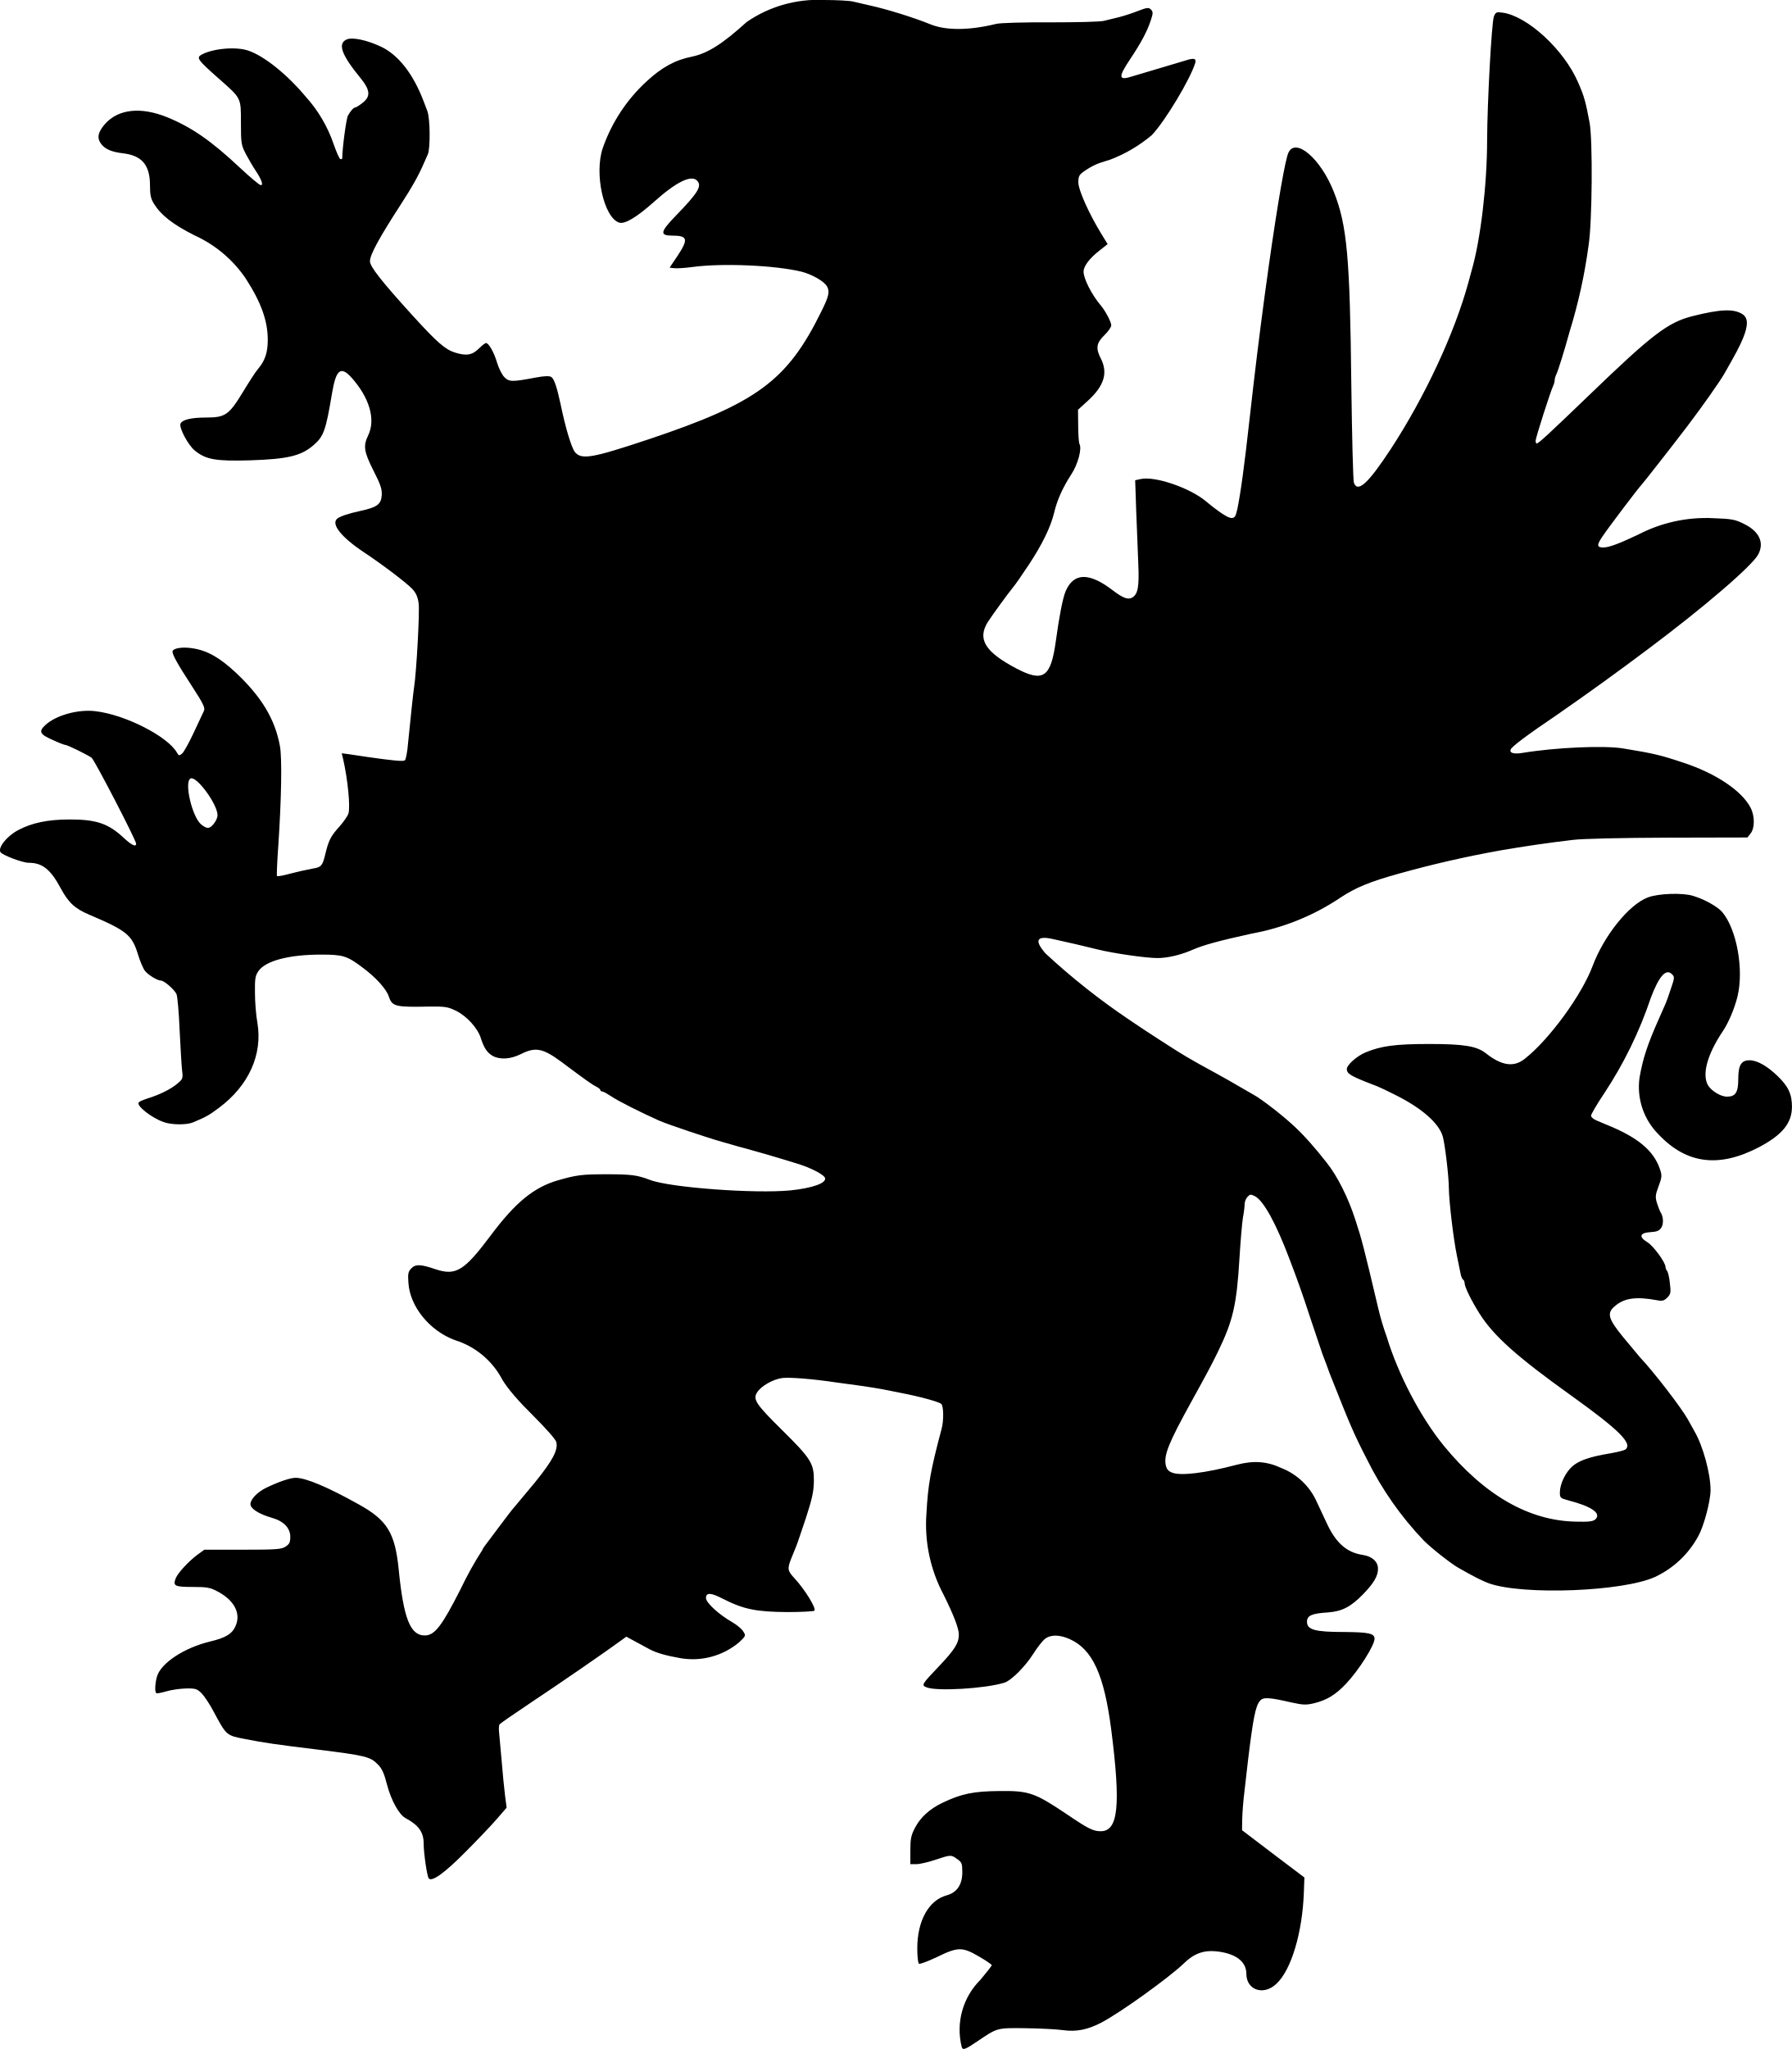
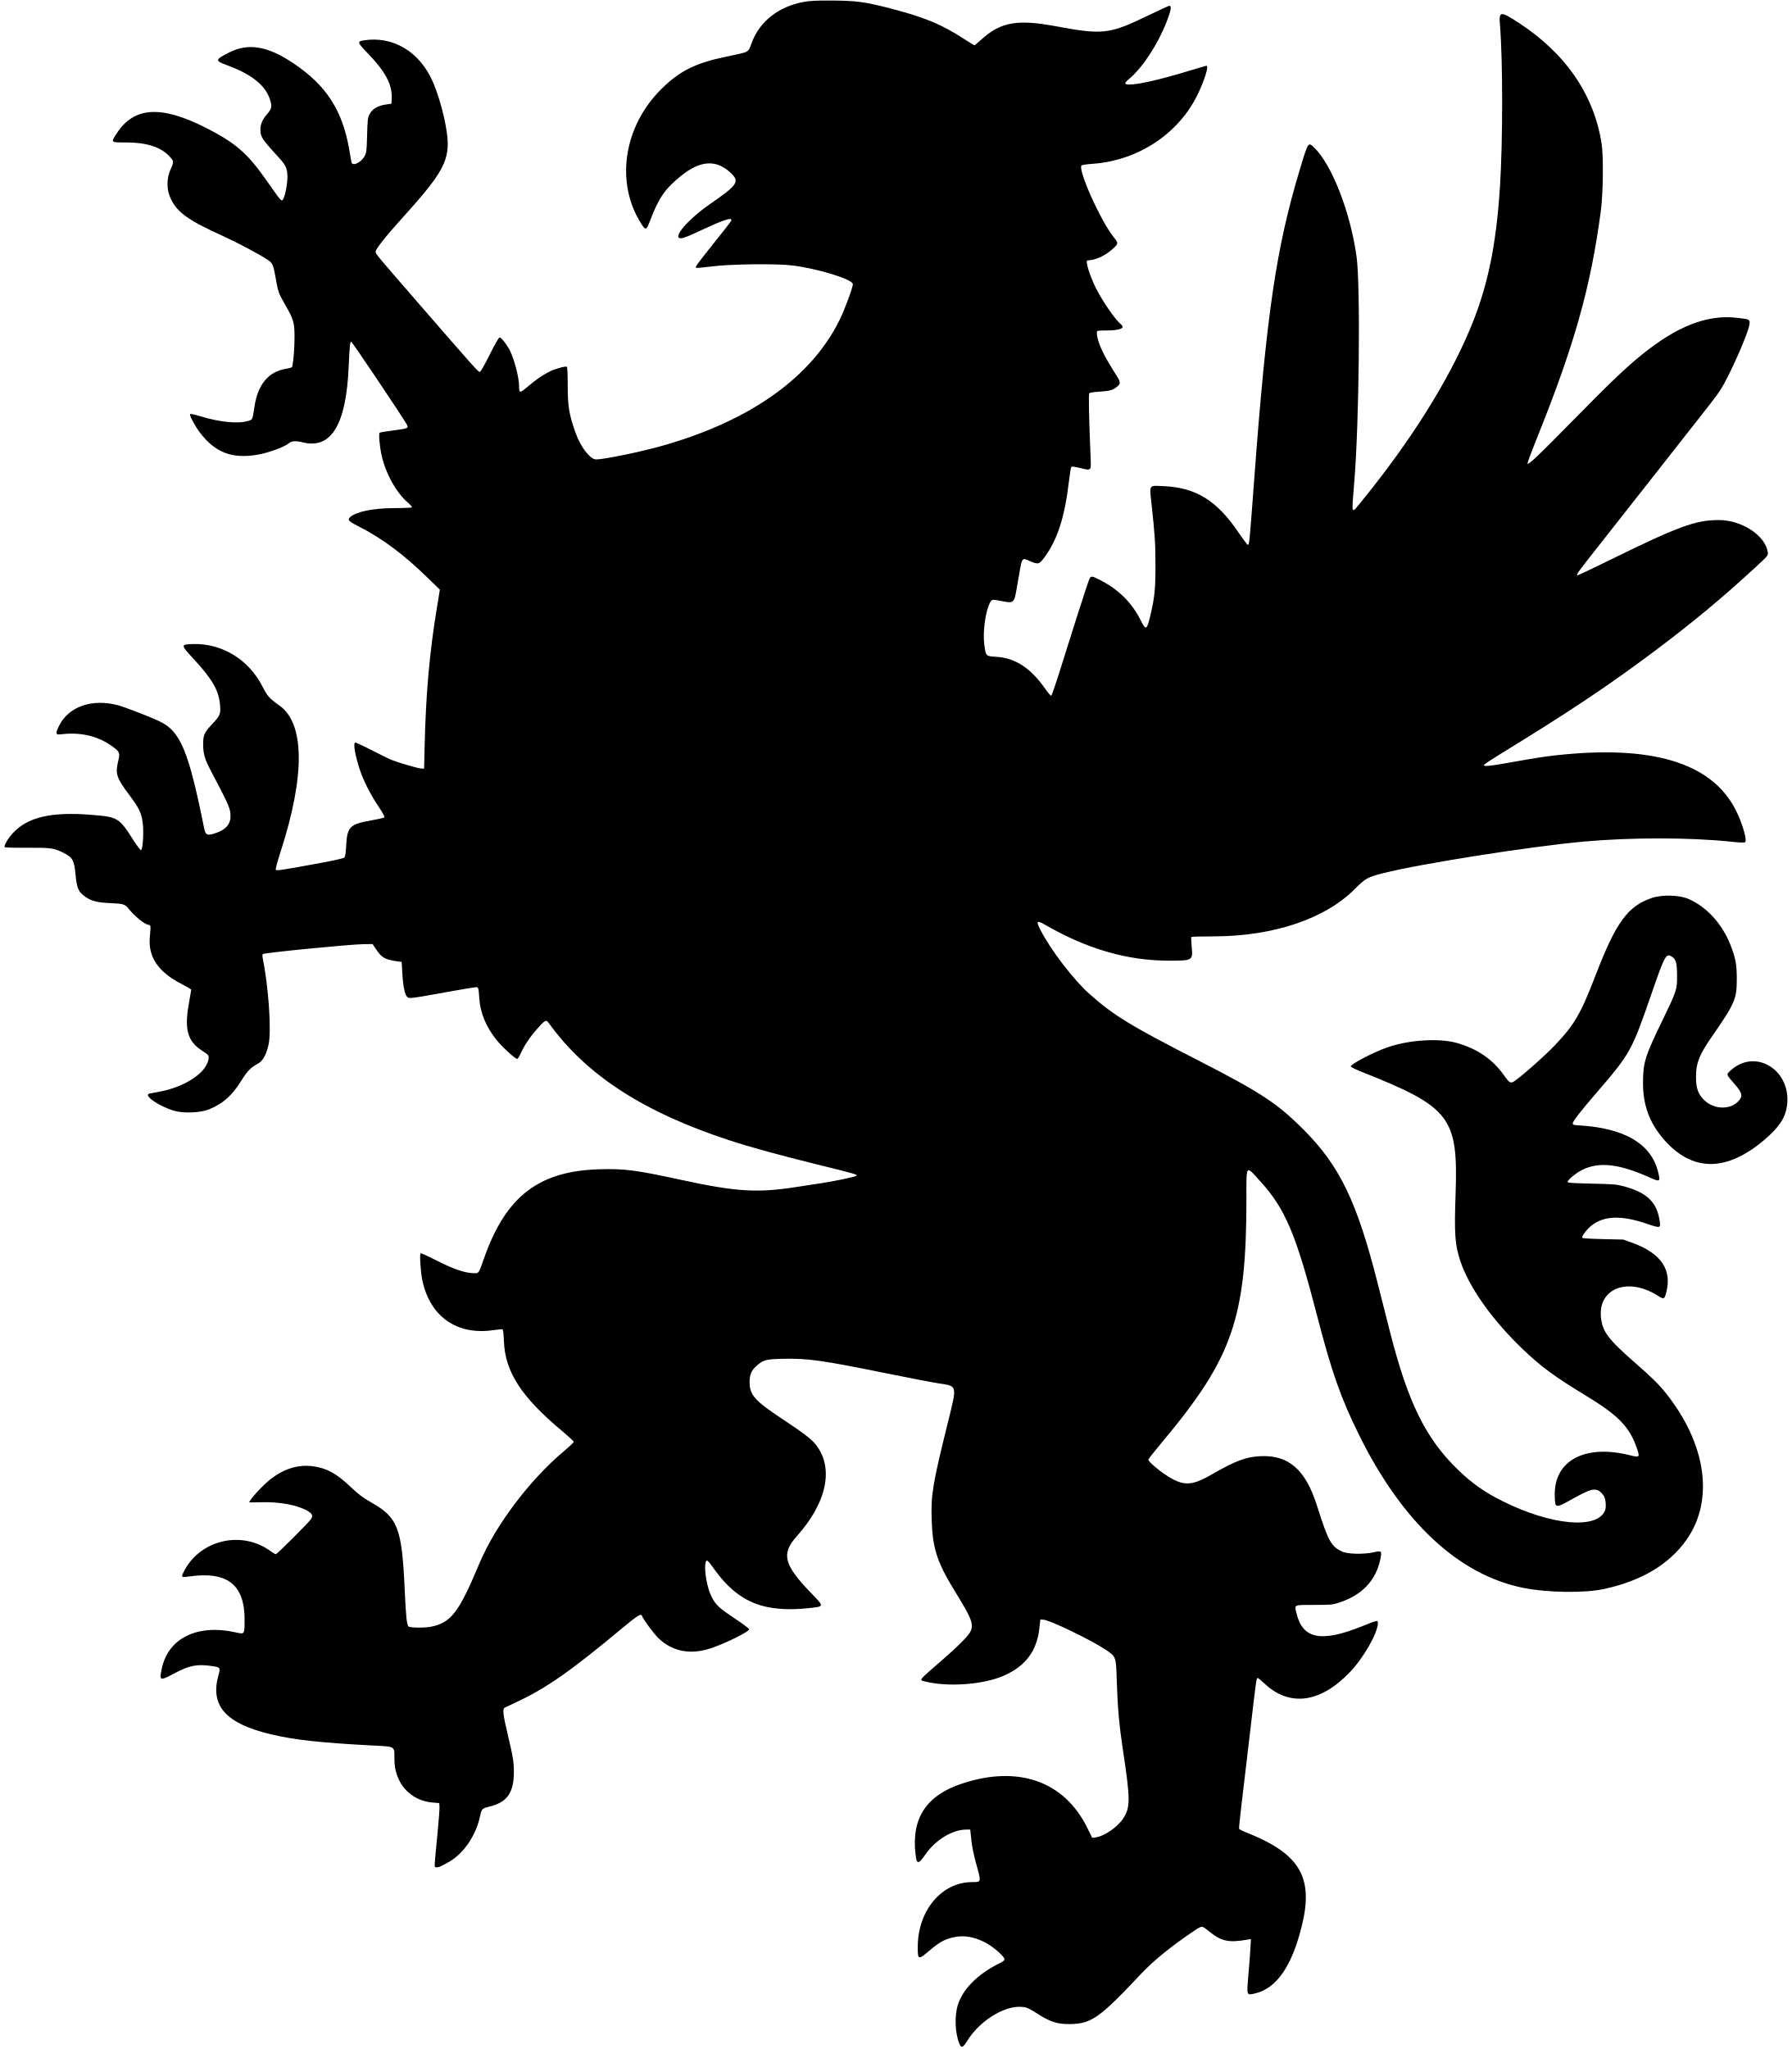
- <svg xmlns="http://www.w3.org/2000/svg" data-authored="svg-authoring legacy" id="root" viewBox="854 100 10346 11827">
-   <path d="M6407 11917a407 407 0 0 1 109-391c35-42 64-79 64-83-1-4-34-27-74-50-96-56-121-56-242 3-52 25-99 42-104 39-6-3-10-44-10-89 0-159 66-278 170-306 59-16 90-62 90-133 0-50-3-58-29-76-36-26-37-26-127 4-41 14-90 25-109 25h-35v-79c0-66 4-88 27-131 31-60 84-108 156-143 110-53 181-68 332-69 169-2 202 9 387 133 125 85 154 99 197 99 101 0 117-145 61-585-41-318-108-465-240-524-58-26-110-27-143-1-14 11-44 49-66 84-47 75-129 157-169 169-112 34-386 50-447 27-33-13-31-16 72-124 89-94 113-132 113-181 0-36-30-113-88-230a862 862 0 0 1-99-471c9-163 23-245 87-485 14-51 12-135-2-146-18-13-124-42-228-62l-105-21c-27-5-86-15-130-21l-140-19c-138-21-273-31-314-26-54 7-122 46-145 82-27 40-9 68 141 216 170 168 187 195 186 297-1 62-10 102-47 216-26 77-50 149-55 160l-30 74c-22 57-20 68 21 112 59 64 127 174 114 186-4 4-74 8-154 8-181-1-255-16-373-76-71-37-99-38-99-5 0 27 73 94 151 139 25 14 54 38 63 52 17 26 17 27-22 64a417 417 0 0 1-340 92c-86-15-139-31-177-51l-83-45-52-28-33 24c-80 59-357 250-517 356-96 64-178 121-182 126-3 6-5 24-3 41l15 166c6 74 15 166 20 205l9 69-57 66c-31 36-113 122-182 191-118 119-191 172-210 152-10-9-30-147-30-202 0-66-29-106-105-147-37-20-82-101-106-191-17-67-30-96-54-119-43-44-71-51-345-85-246-30-308-39-420-61-110-21-108-19-185-163-20-38-50-83-66-100-27-27-35-30-92-29-34 1-85 8-114 17-28 8-54 13-57 10-9-9-7-54 4-95 22-78 157-167 307-203 92-22 129-45 148-92 31-72-10-148-107-198-41-22-61-25-143-25-103 0-114-6-96-51 13-31 75-98 125-135l40-29h221c195 0 224-2 248-18 22-14 27-25 27-56 0-51-38-91-106-110-76-22-124-53-124-79 0-28 40-70 92-95 71-34 137-57 169-57 58 0 185 53 367 155 162 90 207 164 228 375 28 282 67 380 150 380 58 0 99-54 208-269a2011 2011 0 0 1 126-226c0-3 5-11 10-18l84-112c41-55 82-109 93-120l116-139c102-126 134-187 123-232-4-16-59-78-134-153-85-84-144-152-177-206a466 466 0 0 0-275-230c-145-53-260-194-268-331-4-53-1-65 18-84 24-24 53-23 138 6 118 39 165 11 320-196 142-190 249-277 387-317 108-31 139-35 280-35s177 4 250 32c115 45 609 81 813 61 125-13 205-41 200-70-4-20-83-61-163-85l-85-26c-28-9-152-45-215-62-22-5-51-14-65-18l-70-20c-79-22-311-100-359-121-105-47-239-114-278-141-23-15-46-28-52-28s-11-4-11-8c0-5-10-13-22-19-21-10-52-31-203-144-107-79-150-87-233-45-58 29-118 34-161 12-33-18-52-45-71-104-18-58-82-128-144-158-45-22-62-25-151-24-199 4-217 0-236-58-15-44-76-112-154-169-88-66-112-73-238-73-182 0-318 35-360 94-19 27-22 43-21 126 0 52 6 130 14 173 31 183-49 362-220 490-58 44-78 55-153 86-37 15-123 14-167-2-73-25-164-98-144-115 5-5 29-15 54-23 65-20 132-53 169-85 31-26 32-30 26-78-3-28-9-132-14-231-4-99-12-192-18-207-12-26-71-78-90-78-20 0-73-32-92-56-10-13-29-56-40-94-35-114-65-138-281-230-83-35-120-69-165-152-59-110-106-148-186-148-35 0-151-44-162-61-17-26 37-93 101-127 80-43 174-62 300-62 153 0 222 24 309 105 46 43 73 56 73 35 0-20-240-483-257-496-23-17-139-74-151-74-6 0-40-13-76-30-73-32-80-48-40-85 60-56 188-92 288-80 171 19 420 146 472 240 10 18 13 18 29 5 10-8 40-62 67-120l59-126c9-17-2-41-73-150-79-121-108-174-108-193s57-29 116-19c85 13 155 53 248 139 149 140 227 268 256 424 13 69 9 303-9 573-7 96-10 176-8 178 2 3 24 0 48-6 86-22 124-30 161-37 46-7 54-16 69-78 20-84 32-108 81-162 26-29 50-64 54-78 11-43-4-195-31-314l-8-33 39 5 114 17c141 20 200 26 211 19 6-3 15-48 19-100 16-160 30-292 35-324 13-81 33-436 26-483-5-37-16-61-37-83-33-35-174-142-280-212-132-88-191-164-152-194 19-14 64-29 133-44 97-21 119-38 123-90 2-36-6-61-48-143-55-110-60-141-30-204 44-91 7-217-97-333-62-68-89-46-112 91-36 215-48 248-105 298-72 63-149 82-367 89-198 6-257-4-321-57-38-31-91-131-82-154s60-36 149-36c110 0 131-15 212-148 34-56 73-117 88-134 39-46 55-94 55-166 0-110-38-216-127-354a712 712 0 0 0-295-249c-125-63-193-116-234-181-19-30-24-51-24-108 0-117-46-172-155-185-70-8-109-26-131-60-21-32-13-64 26-109 77-87 207-101 360-39 141 58 254 136 419 291 57 53 111 99 119 100 19 5 7-31-28-83-15-22-40-65-56-95-27-52-29-62-29-180 0-149 4-140-132-260-115-102-126-116-98-133 64-37 203-50 275-24 92 32 224 139 329 265a787 787 0 0 1 161 273c16 46 33 85 39 87s11 0 11-5c0-54 23-229 33-246 15-27 33-47 43-47 4 0 22-11 41-26 48-37 45-74-12-144-109-133-133-198-80-222 33-15 117 3 200 42 100 48 185 157 245 315l21 55c17 43 18 218 3 251l-24 54c-28 65-66 134-128 229-129 199-182 296-182 334 0 31 67 116 245 312 143 157 189 197 246 215 67 21 100 15 141-26 16-16 33-29 38-29 16 0 47 55 64 114 10 32 28 69 42 83 28 28 45 28 182 2 50-9 78-10 89-3 16 10 32 57 53 154 28 137 63 253 83 279 38 46 98 36 422-72 629-210 804-339 1000-737 45-90 51-118 33-148-17-29-87-69-147-84-153-37-456-50-628-27-44 6-92 9-107 7l-26-3 45-67c65-98 60-118-30-118-74 0-69-22 21-115 129-133 153-172 122-203-34-34-121 9-248 123-100 89-168 130-201 120-89-29-145-283-95-430a946 946 0 0 1 255-387c86-79 163-122 260-141 90-19 175-72 316-200a724 724 0 0 1 446-127c72 0 148 4 168 9l91 21c102 22 259 71 355 110 90 37 225 36 380-2 22-6 160-10 314-9 151 0 291-3 310-9l86-21c28-7 77-23 110-36 52-20 61-21 74-8 12 12 13 20 1 57-21 66-57 134-122 231-70 105-67 124 16 97l151-45 151-45c51-17 66-13 59 13-29 94-173 335-251 417a830 830 0 0 1-239 141l-60 19c-22 7-59 26-82 42-39 26-43 33-43 71 0 44 62 182 134 299l35 57-48 38c-57 44-91 90-91 121 0 41 48 135 101 197 26 31 59 94 59 113 0 10-18 36-40 57-46 45-51 75-20 135 42 83 19 158-77 245l-55 50 1 93c0 52 4 98 7 104 16 26-8 118-48 178-49 76-81 147-98 220-20 83-69 183-147 301-39 59-78 115-87 125-31 38-120 160-148 203-63 100-17 174 165 270 155 81 198 51 227-159 19-140 40-248 56-286 46-109 135-112 272-7 58 44 88 56 111 43 35-18 43-62 37-197l-12-304-6-177 32-7c82-18 282 50 376 128 77 64 128 97 148 97 19 0 24-8 34-52 19-94 39-235 72-533l20-175a28955 28955 0 0 1 90-700c52-366 95-612 113-649 42-89 186 35 261 224 78 195 94 381 102 1120 4 296 10 550 15 562 22 59 83 3 214-197 196-300 367-667 447-960l19-70c51-176 89-493 89-753 1-216 26-678 39-711 10-26 15-28 50-23 143 19 355 214 436 402 35 79 44 112 67 235 18 101 15 569-6 705a3068 3068 0 0 1-110 500c-28 102-67 229-77 247-5 10-9 25-9 33s-4 23-9 33c-14 28-101 299-101 316 0 9 3 16 6 16 11 0 71-56 304-280 362-349 453-419 595-455 163-41 240-44 290-11 32 21 33 64 3 137-20 48-38 83-109 207-28 48-122 182-213 302-79 104-256 330-266 340-14 13-191 247-223 295-35 51-34 65 3 65 32 0 83-18 200-73a847 847 0 0 1 436-96c107 4 125 7 177 33 88 43 118 107 83 175-34 66-314 306-636 547a17029 17029 0 0 1-525 379c-179 121-262 184-269 201-8 20 17 28 67 20 194-32 472-44 582-26 176 29 213 37 350 83 186 61 336 162 386 259 25 48 25 118 0 149l-18 23-459 1c-269 1-496 6-549 13a7694 7694 0 0 0-420 61 6212 6212 0 0 0-589 135c-162 45-245 79-331 136a1355 1355 0 0 1-515 209c-191 42-278 66-340 93-68 30-145 48-203 48-67 0-254-27-347-50-46-12-192-46-258-60-93-21-108 8-41 84a3961 3961 0 0 0 484 383c66 46 287 189 328 212l75 43 102 56c36 20 92 51 125 71l85 49c46 24 181 129 246 192 54 51 110 115 177 200 63 79 125 203 166 330 37 112 50 163 132 510a1468 1468 0 0 0 49 165c67 221 197 467 330 630 234 285 491 433 762 438 78 2 100-1 114-14 34-35-23-74-158-109-45-12-48-15-48-45 0-49 32-116 73-152 38-33 101-55 217-74 41-7 81-17 88-22 44-34-34-112-313-312-312-223-446-343-527-470-49-77-88-157-88-179 0-8-4-17-9-20s-11-18-14-33l-21-103c-20-95-46-313-47-393 0-67-23-256-35-297-22-77-123-165-274-240-47-24-94-46-105-50-154-59-175-71-175-100 0-23 59-75 107-95 91-38 174-49 368-49 201 0 274 12 327 53 92 73 163 83 226 32 141-111 328-367 391-535 66-176 210-355 319-396 60-23 201-28 261-9 67 20 141 62 168 93 84 99 126 331 89 486-17 70-52 154-87 205-86 129-118 241-86 305 17 34 74 70 112 70 49 0 65-25 65-101 0-81 17-109 65-109 44 0 102 33 161 90 63 60 84 106 84 178 0 95-56 163-191 234-232 121-419 96-580-75a387 387 0 0 1-109-327c19-109 45-190 112-340l33-75c8-16 24-60 36-98 21-61 22-69 7-83-35-36-75 9-123 136a2360 2360 0 0 1-271 554c-41 61-74 118-74 126s15 21 33 28l52 22c187 75 278 152 314 262 11 33 10 45-9 95-19 51-20 63-9 98 7 22 16 45 19 50 18 26 20 68 6 91-12 18-26 24-63 26-62 4-69 27-18 58 35 21 105 117 105 143 0 7 4 17 9 23 5 5 13 37 16 70 7 55 5 64-15 84-18 18-29 21-59 15-121-22-188-13-242 33-50 41-41 73 48 182l96 115c77 81 239 291 276 358l39 70c49 85 92 244 92 337 0 64-38 208-71 267a548 548 0 0 1-249 235c-185 85-763 107-960 37-34-12-93-42-175-89-43-24-151-109-200-157a1894 1894 0 0 1-328-468c-79-154-95-192-217-500l-20-55-21-55-74-220a6144 6144 0 0 0-115-325c-77-205-150-339-200-365-25-13-29-12-44 4-9 10-16 28-16 41s-4 49-10 79c-5 31-14 137-20 236-16 266-37 358-123 535-38 78-62 123-157 295-128 232-156 302-146 359 5 25 14 37 37 46 48 20 191 3 372-45 99-26 177-20 260 19a372 372 0 0 1 203 194l60 128c52 111 114 165 205 179 55 8 89 39 89 80 0 42-24 83-86 147-71 73-122 99-202 105-95 6-122 18-122 54 0 46 45 59 214 59 141 1 176 8 176 39 0 38-91 182-164 259-60 64-111 95-184 113-47 11-63 11-135-5-127-29-160-31-178-9-26 29-40 100-70 348l-20 175c-7 52-12 124-13 160l-1 64 180 137 180 136-3 84c-8 234-73 451-159 530-74 70-173 36-173-58 0-72-64-119-176-130-71-7-128 14-184 69-86 83-370 287-478 343-79 41-145 54-222 43-36-5-132-10-215-11-166-2-162-3-277 75-71 48-84 53-91 35zM2089 4854c12-15 21-36 21-48 0-63-119-226-155-213-40 16 8 225 62 267 34 26 47 25 72-6z" />
+ <svg xmlns="http://www.w3.org/2000/svg" data-authored="svg-authoring Dune Classic kit redraw by John Flower; best-of-both review 2026-11-05" id="root" viewBox="854 100 10346 11827">
+   <path fill-rule="evenodd" d="M6392.25 11894.95C6368.13 11834.68 6364.43 11735.83 6383.95 11673.32C6412.52 11581.81 6497.57 11495.75 6619.71 11434.74C6662.37 11413.43 6662.93 11410.16 6629.57 11377.25C6554.91 11303.59 6458.10 11266.04 6376.47 11279.08C6316.19 11288.71 6283.48 11305.34 6221.70 11357.75C6154.99 11414.34 6152.69 11413.70 6152.69 11338.78C6152.69 11128.57 6289.42 10964.66 6465.68 10963.56C6521.26 10963.22 6520.44 10967.22 6488.63 10852.64C6475.44 10805.16 6465.90 10757.55 6461.95 10719.56L6455.81 10660.41L6431.17 10660.56C6353.21 10661.03 6255.97 10719.89 6199.11 10801.05C6155.28 10863.59 6146.89 10863.67 6139.73 10801.65C6115.79 10594.39 6202.34 10463.19 6407.92 10395.09C6733.89 10287.11 6999.74 10381.42 7132.36 10652.07L7159.92 10708.31L7179.01 10705.75C7229.86 10698.92 7307.82 10645.21 7339.67 10595.04C7380.60 10530.58 7380.44 10487.14 7338.21 10207.19C7315.77 10058.47 7306.73 9958.62 7301.97 9807.28C7297.33 9659.46 7298.71 9663.40 7236.96 9621.86C7154.28 9566.24 6915.12 9450.99 6877.99 9448.87L6860.55 9447.87L6854.59 9500.57C6840.04 9629.25 6775.46 9715.78 6652.90 9770.76C6533.50 9824.34 6325.78 9839.59 6190.89 9804.70C6159.98 9796.71 6157.15 9800.11 6290.70 9684.62C6381.92 9605.74 6442.58 9545.08 6455.97 9519.35C6477.75 9477.51 6465.32 9444.09 6371.42 9291.95C6264.00 9117.92 6238.16 9039.33 6233.02 8871.14C6228.63 8727.68 6238.65 8666.90 6322.69 8326.84C6381.30 8089.69 6383.75 8102.19 6275.44 8085.30C6236.39 8079.22 6095.76 8052.19 5962.92 8025.24C5596.99 7951.02 5517.63 7939.95 5373.91 7943.08C5276.53 7945.20 5259.57 7949.83 5220.73 7984.84C5192.18 8010.59 5181.90 8035.09 5181.83 8077.61C5181.70 8151.63 5211.60 8185.28 5371.44 8290.99C5491.07 8370.11 5537.15 8405.22 5562.32 8436.42C5670.88 8571.01 5629.36 8772.37 5452.34 8969.76C5363.25 9069.10 5380.00 9133.11 5537.66 9295.84C5612.87 9373.46 5612.92 9372.25 5534.10 9381.16C5266.66 9411.41 5115.03 9349.97 4975.80 9154.93C4938.31 9102.41 4932.61 9098.32 4927.75 9120.47C4918.07 9164.55 4936.67 9267.69 4963.59 9319.16C4987.57 9365.00 5005.84 9381.77 5100.35 9444.67C5143.72 9473.54 5179.21 9500.34 5179.21 9504.21C5179.21 9518.09 5045.50 9584.51 4958.94 9613.63C4840.17 9653.60 4734.17 9632.83 4653.73 9553.85C4626.17 9526.78 4566.11 9444.64 4559.60 9425.09C4555.30 9412.20 4530.25 9428.20 4449.72 9495.27C4147.66 9746.81 4008.88 9843.90 3836.12 9924.56C3802.19 9940.40 3771.11 9955.22 3767.05 9957.51C3754.51 9964.55 3758.63 9999.15 3785.31 10110.83C3818.18 10248.45 3822.98 10280.95 3820.38 10348.37C3816.34 10452.96 3776.35 10504.32 3680.79 10527.62C3637.39 10538.20 3634.54 10541.02 3625.97 10581.91C3602.71 10692.87 3533.07 10796.38 3448.50 10845.70C3401.12 10873.34 3380.32 10881.83 3369.85 10877.81C3360.83 10874.35 3360.04 10889.30 3380.44 10678.73C3387.34 10607.48 3392.31 10539.82 3391.49 10528.39L3389.98 10507.61L3350.55 10504.24C3221.67 10493.23 3131.37 10390.74 3131.15 10255.26C3131.02 10176.19 3141.04 10182.35 3000.59 10174.93C2703.58 10159.23 2553.05 10142.64 2418.96 10110.80C2157.78 10048.80 2066.21 9946.35 2114.98 9770.73C2127.49 9725.68 2126.09 9723.58 2078.83 9716.75C1991.30 9704.11 1948.63 9712.31 1861.00 9758.65C1775.55 9803.84 1772.99 9802.87 1788.13 9730.93C1824.98 9555.74 1993.29 9472.98 2213.30 9521.87C2267.64 9533.95 2266.18 9536.04 2266.09 9446.38C2265.88 9247.65 2166.82 9169.50 1952.29 9198.81C1899.90 9205.97 1898.82 9205.34 1913.13 9175.88C2003.99 8988.86 2247.84 8929.75 2416.82 9053.79C2429.57 9063.15 2442.93 9070.81 2446.50 9070.81C2453.80 9070.81 2636.64 8888.49 2650.16 8867.72C2662.10 8849.40 2656.71 8836.75 2630.38 8821.32C2572.80 8787.58 2468.74 8767.92 2364.35 8771.06C2325.26 8772.23 2293.27 8772.36 2293.27 8771.34C2293.27 8758.49 2367.31 8677.12 2410.65 8642.33C2490.65 8578.13 2575.20 8551.57 2661.41 8563.56C2742.15 8574.79 2795.17 8603.89 2878.95 8682.96C2926.89 8728.20 2948.30 8744.29 2998.21 8772.60C3151.14 8859.33 3174.40 8919.89 3190.40 9272.89C3197.70 9434.01 3202.66 9480.69 3213.28 9488.46C3224.04 9496.33 3307.76 9496.84 3344.14 9489.25C3458.94 9465.31 3503.38 9406.96 3621.53 9125.02C3713.96 8904.48 3912.90 8640.81 4113.31 8473.25C4142.45 8448.89 4166.30 8426.01 4166.30 8422.41C4166.30 8418.81 4134.20 8389.03 4094.98 8356.23C3863.74 8162.83 3770.19 8017.88 3763.46 7842.54C3761.80 7799.31 3758.88 7774.31 3755.33 7772.99C3752.29 7771.85 3727.62 7774.10 3700.51 7777.99C3490.12 7808.14 3335.32 7698.00 3291.77 7487.17C3282.14 7440.55 3275.88 7338.35 3282.40 7334.32C3285.01 7332.70 3321.95 7349.12 3364.48 7370.79C3474.06 7426.63 3540.11 7449.16 3594.25 7449.16C3618.56 7449.16 3618.29 7449.59 3648.69 7362.90C3774.19 7004.95 3965.58 6857.95 4317.69 6849.05C4462.73 6845.39 4523.14 6853.23 4782.42 6909.42C5103.16 6978.92 5225.12 6986.73 5447.84 6952.05C5500.70 6943.82 5568.36 6933.49 5598.18 6929.10C5664.06 6919.39 5785.28 6894.16 5796.69 6887.78C5809.76 6880.46 5798.23 6877.05 5570.66 6821.00C5353.60 6767.54 5185.29 6721.24 5065.84 6682.12C4566.55 6518.61 4236.96 6304.33 4020.72 6002.67C4007.41 5984.09 3999.55 5988.50 3954.12 6040.06C3913.07 6086.64 3881.06 6134.55 3860.77 6179.77C3852.83 6197.49 3843.46 6211.97 3839.96 6211.95C3828.12 6211.91 3752.86 6142.85 3720.30 6102.16C3660.37 6027.26 3626.26 5944.65 3621.15 5862.02C3617.48 5802.72 3616.09 5797.94 3602.56 5797.94C3596.23 5797.94 3524.74 5809.88 3443.69 5824.47C3220.04 5864.74 3216.02 5865.24 3204.90 5854.06C3190.90 5839.98 3181.13 5792.90 3176.91 5719.08L3173.10 5652.53L3143.53 5648.26C3075.78 5638.48 3057.16 5627.36 3023.29 5576.43L3005.06 5549.02L2951.07 5549.85C2869.32 5551.10 2375.79 5599.79 2371.31 5607.05C2369.28 5610.33 2368.52 5617.47 2369.62 5622.92C2404.60 5795.67 2422.16 6050.53 2404.54 6129.72C2391.24 6189.49 2371.16 6224.69 2341.27 6240.62C2302.04 6261.53 2281.17 6283.01 2248.13 6336.46C2194.12 6423.85 2140.45 6471.41 2059.14 6503.92C2009.90 6523.61 1910.35 6527.06 1857.38 6510.91C1767.42 6483.47 1677.81 6420.00 1717.81 6412.05C1723.91 6410.84 1748.64 6406.18 1772.77 6401.70C1918.47 6374.64 2039.15 6297.10 2056.70 6219.26C2062.43 6193.86 2059.64 6189.36 2024.39 6167.09C1936.17 6111.38 1916.75 6042.78 1945.26 5887.59C1952.32 5849.17 1958.10 5815.63 1958.10 5813.06C1958.10 5810.49 1931.15 5794.46 1898.20 5777.43C1768.38 5710.33 1709.60 5623.58 1718.78 5512.62C1725.16 5435.51 1726.19 5441.60 1705.95 5436.75C1684.82 5431.69 1629.56 5386.17 1600.75 5350.10C1575.45 5318.43 1569.12 5316.26 1492.31 5312.89C1415.47 5309.52 1383.45 5301.63 1348.25 5277.38C1306.96 5248.94 1297.73 5228.74 1290.40 5150.81C1282.15 5063.04 1274.20 5049.05 1216.28 5020.37C1165.06 4995.01 1144.56 4992.34 1008.23 4993.31C931.56 4993.86 882.82 4992.35 880.98 4989.38C875.91 4981.17 899.12 4941.14 926.43 4910.95C1011.97 4816.43 1149.30 4784.18 1383.87 4803.51C1536.11 4816.06 1540.70 4818.88 1625.96 4952.05C1645.26 4982.18 1664.11 5006.83 1667.86 5006.83C1678.72 5006.83 1685.29 4899.62 1677.67 4846.90C1669.33 4789.21 1658.19 4766.52 1599.08 4686.83C1524.65 4586.50 1518.85 4567.83 1537.42 4488.43C1547.25 4446.38 1544.11 4438.66 1505.71 4410.48C1420.03 4347.61 1319.94 4324.07 1201.62 4338.95C1175.21 4342.27 1173.80 4332.65 1194.51 4290.43C1249.35 4178.67 1384.35 4130.99 1534.20 4170.46C1574.79 4181.15 1717.64 4236.40 1775.22 4263.67C1895.48 4320.64 1942.47 4432.97 2031.96 4877.44C2041.22 4923.47 2050.19 4926.59 2110.07 4904.58C2158.88 4886.64 2184.83 4854.95 2184.83 4813.28C2184.83 4767.24 2177.85 4750.89 2074.90 4555.83C2036.29 4482.67 2027.11 4452.36 2027.11 4398.10C2027.11 4340.63 2032.19 4329.20 2080.75 4277.65C2124.60 4231.10 2128.73 4220.86 2124.38 4169.66C2117.07 4083.72 2080.54 4020.77 1966.46 3897.51C1896.59 3822.01 1896.70 3819.45 1969.93 3817.53C2136.50 3813.17 2289.62 3906.86 2368.74 4061.53C2398.03 4118.80 2408.70 4130.81 2467.17 4172.27C2613.98 4276.39 2616.36 4575.96 2473.88 5016.69C2453.43 5079.93 2443.64 5117.24 2446.56 5120.77C2451.50 5126.74 2486.20 5121.39 2709.77 5080.18C2779.87 5067.26 2836.49 5054.40 2841.09 5050.35C2847.41 5044.80 2849.96 5029.25 2852.74 4979.36C2858.72 4871.83 2874.01 4856.81 2999.76 4834.99C3037.26 4828.48 3070.22 4820.87 3073.01 4818.08C3076.48 4814.61 3065.24 4793.86 3037.31 4752.20C2993.01 4686.10 2952.30 4605.65 2931.72 4543.51C2904.72 4461.99 2892.63 4393.10 2904.07 4386.02C2906.57 4384.48 2949.27 4404.14 2998.96 4429.72C3048.65 4455.29 3101.33 4480.94 3116.03 4486.71C3161.32 4504.49 3270.83 4536.11 3287.14 4536.11L3302.60 4536.11L3305.72 4404.26C3312.82 4103.85 3333.42 3870.93 3375.79 3611.98L3393.53 3503.60L3325.15 3437.00C3181.90 3297.47 3061.99 3208.34 2920.89 3136.50C2865.17 3108.13 2858.17 3099.78 2876.73 3083.81C2913.01 3052.60 3011.47 3032.96 3132.15 3032.85C3186.50 3032.80 3230.45 3030.75 3232.03 3028.18C3233.59 3025.66 3223.02 3013.38 3208.55 3000.88C3141.48 2942.98 3079.75 2831.38 3056.91 2726.73C3045.38 2673.89 3039.26 2601.58 3045.97 2597.44C3048.62 2595.80 3084.89 2589.90 3126.55 2584.35C3213.68 2572.72 3215.36 2571.85 3200.36 2546.34C3166.68 2489.08 2886.31 2071.72 2881.48 2071.67C2875.09 2071.60 2871.86 2103.83 2867.39 2212.08C2853.47 2549.70 2767.51 2693.57 2603.47 2653.78C2561.43 2643.58 2538.85 2644.63 2523.23 2657.50C2495.32 2680.48 2405.74 2713.39 2340.68 2724.57C2194.25 2749.73 2097.45 2712.85 2009.32 2598.32C1980.39 2560.72 1945.75 2496.02 1951.48 2490.29C1954.17 2487.60 1978.03 2492.58 2011.21 2502.77C2123.33 2537.19 2230.19 2547.38 2288.20 2529.18C2312.73 2521.48 2311.44 2524.46 2322.86 2448.79C2342.38 2319.45 2403.40 2245.47 2504.31 2228.81C2533.99 2223.91 2540.27 2221.21 2542.12 2212.58C2548.85 2181.09 2554.48 2105.14 2554.50 2045.57C2554.51 1962.43 2548.93 1943.22 2500.03 1858.17C2461.61 1791.34 2460.17 1787.29 2445.55 1704.39C2431.76 1626.24 2427.73 1617.54 2395.85 1597.15C2342.43 1562.98 2224.62 1500.43 2147.87 1465.48C1940.36 1371.01 1880.17 1328.59 1840.91 1249.15C1815.05 1196.83 1814.26 1132.51 1838.80 1077.58C1859.05 1032.28 1858.91 1030.85 1831.62 1001.68C1781.71 948.32 1700.14 922.32 1582.26 922.19C1490.47 922.08 1492.40 924.07 1529.35 867.79C1628.83 716.25 1784.62 706.97 2041.89 837.25C2209.10 921.93 2278.90 981.40 2382.78 1127.70C2409.73 1165.65 2441.74 1210.72 2453.93 1227.85C2466.11 1244.98 2478.75 1258.14 2482.02 1257.10C2497.94 1252.02 2518.34 1147.63 2512.60 1100.66C2507.82 1061.65 2500.27 1048.75 2450.50 994.61C2367.58 904.42 2357.29 888.23 2357.46 848.22C2357.59 816.40 2368.86 790.28 2395.98 758.95C2420.67 730.42 2424.32 718.03 2416.80 688.17C2394.28 598.74 2314.52 531.55 2165.83 476.73C2093.47 450.06 2094.18 444.91 2175.87 403.49C2288.02 346.62 2398.85 365.10 2548.64 465.64C2738.39 593.00 2831.49 737.23 2870.58 964.40C2876.24 997.28 2881.79 1029.18 2882.91 1035.28C2887.83 1062.11 2937.27 1040.24 2958.54 1001.82C2970.02 981.08 2970.87 974.19 2973.46 880.85C2976.05 787.83 2976.96 780.41 2988.56 757.62C3003.37 728.52 3037.28 709.13 3084.38 702.83L3113.95 698.88L3115.42 671.06C3119.77 588.29 3080.94 515.02 2974.16 404.45C2917.58 345.88 2915.59 339.42 2952.24 333.38C3122.19 305.39 3277.27 397.95 3353.00 572.56C3378.47 631.29 3404.48 714.69 3419.49 785.80C3466.62 1009.02 3444.20 1061.75 3175.63 1359.36C3078.56 1466.94 3022.77 1537.63 3022.77 1553.06C3022.77 1565.69 3023.18 1566.18 3271.45 1852.12C3583.77 2211.82 3614.78 2246.59 3623.33 2246.59C3628.99 2246.59 3646.52 2216.51 3680.78 2148.01C3710.36 2088.85 3733.23 2048.85 3737.95 2047.98C3747.13 2046.29 3779.49 2087.14 3798.19 2124.05C3823.52 2174.03 3850.84 2279.71 3850.84 2327.69C3850.84 2370.80 3854.61 2371.00 3902.42 2330.37C3948.33 2291.36 3986.25 2265.30 4027.05 2244.72C4059.09 2228.57 4118.89 2212.08 4127.08 2217.14C4129.85 2218.85 4131.79 2264.32 4131.79 2327.10C4131.79 2446.33 4139.81 2493.95 4177.73 2600.03C4206.72 2681.13 4261.66 2751.81 4295.70 2751.81C4341.81 2751.81 4554.59 2707.95 4677.53 2673.11C5185.80 2529.08 5537.84 2279.18 5701.82 1946.01C5731.10 1886.53 5777.88 1760.10 5778.02 1740.06C5778.22 1712.93 5578.59 1651.06 5430.59 1632.39C5340.05 1620.97 5072.19 1623.98 4965.93 1637.61C4916.41 1643.96 4874.36 1647.64 4872.49 1645.77C4867.18 1640.45 4877.73 1625.81 4974.79 1503.90C5087.06 1362.87 5080.47 1372.02 5074.24 1365.79C5066.77 1358.32 5014.95 1376.78 4922.90 1419.70C4825.95 1464.92 4800.33 1475.19 4784.55 1475.19C4732.49 1475.19 4824.79 1367.07 4952.47 1278.50C5115.99 1165.07 5127.00 1148.02 5070.38 1095.82C4987.78 1019.69 4897.05 1025.78 4786.26 1114.91C4694.12 1189.03 4656.61 1243.20 4607.59 1372.92C4586.16 1429.62 4581.90 1431.28 4557.07 1392.63C4404.59 1155.32 4453.80 828.24 4674.56 611.72C4779.54 508.75 4868.69 464.44 5045.58 427.28C5186.34 397.71 5172.42 405.20 5193.87 347.48C5239.94 223.58 5348.17 138.27 5493.64 111.20C5527.68 104.86 5564.91 102.81 5642.54 102.99C5789.84 103.32 5842.49 109.78 5977.12 144.05C6188.10 197.76 6287.63 238.56 6424.20 327.33C6452.89 345.98 6478.06 361.24 6480.12 361.24C6482.19 361.24 6498.64 347.68 6516.68 331.11C6630.01 227.00 6725.57 209.54 6951.19 251.69C7219.03 301.73 7259.64 297.24 7473.67 193.83C7540.08 161.74 7598.86 134.71 7604.28 133.76C7620.03 131.01 7615.31 160.08 7589.23 226.64C7538.16 356.94 7450.92 490.00 7374.09 554.79C7343.37 580.69 7343.45 587.97 7374.44 587.97C7428.03 587.97 7550.87 559.80 7717.39 509.33C7771.46 492.94 7817.49 479.53 7819.66 479.53C7834.50 479.53 7808.93 562.65 7768.44 646.01C7657.89 873.63 7422.62 1028.06 7159.31 1045.83C7128.74 1047.90 7101.34 1051.97 7098.42 1054.90C7075.27 1078.05 7209.71 1377.56 7284.57 1469.60C7312.59 1504.05 7312.03 1507.62 7273.33 1541.06C7229.58 1578.88 7176.62 1602.24 7132.33 1603.26C7118.28 1603.59 7145.45 1691.52 7182.14 1764.48C7220.52 1840.78 7291.22 1943.07 7324.90 1971.00C7353.00 1994.32 7322.71 2007.46 7240.77 2007.50C7201.96 2007.52 7187.64 2009.18 7187.26 2013.69C7183.50 2058.08 7215.74 2134.45 7282.08 2238.27C7325.87 2306.79 7327.13 2311.90 7304.85 2330.69C7279.92 2351.71 7261.87 2357.00 7202.99 2360.58C7168.28 2362.69 7146.42 2366.20 7143.10 2370.20C7138.25 2376.05 7140.65 2492.44 7150.79 2743.33C7153.85 2819.17 7155.99 2817.12 7090.53 2801.34C7061.80 2794.41 7042.24 2791.87 7039.40 2794.71C7036.88 2797.23 7030.39 2836.72 7024.98 2882.46C7001.22 3083.28 6960.66 3210.45 6888.23 3311.25C6854.63 3358.02 6849.28 3359.72 6800.95 3339.10C6750.86 3317.74 6756.48 3307.88 6729.63 3464.05C6708.09 3589.36 6713.55 3583.90 6626.29 3567.35C6581.77 3558.90 6579.80 3559.36 6568.72 3580.79C6543.00 3630.53 6527.21 3750.39 6537.02 3821.41C6546.29 3888.43 6545.23 3887.37 6606.21 3891.17C6716.47 3898.05 6805.67 3956.50 6889.36 4076.70C6905.01 4099.19 6920.29 4116.77 6923.30 4115.76C6926.32 4114.76 6950.54 4044.23 6977.12 3959.04C7041.85 3751.58 7126.75 3486.70 7139.08 3453.75C7151.18 3421.41 7152.98 3421.24 7204.46 3447.46C7312.43 3502.45 7389.80 3579.26 7440.89 3682.16C7469.90 3740.60 7475.50 3737.60 7495.67 3652.85C7520.24 3549.61 7525.44 3498.12 7525.14 3360.54C7524.87 3233.52 7522.13 3190.84 7502.76 3011.47C7490.08 2894.06 7484.63 2902.34 7572.19 2906.09C7758.34 2914.05 7879.33 2988.64 8003.53 3172.01C8030.61 3211.99 8055.42 3244.71 8058.66 3244.71C8067.02 3244.71 8067.66 3238.23 8094.86 2872.57C8166.65 1907.66 8221.71 1533.24 8358.80 1077.73C8406.57 918.99 8406.95 918.40 8440.60 950.83C8544.31 1050.77 8651.49 1326.81 8686.57 1584.29C8709.17 1750.17 8701.31 2532.40 8673.60 2875.03C8656.80 3082.89 8652.06 3071.27 8719.72 2988.08C8998.27 2645.57 9213.57 2303.17 9340.99 2000.03C9441.97 1759.79 9491.53 1524.79 9514.06 1179.45C9530.94 920.49 9531.03 447.28 9514.22 245.41C9507.39 163.35 9515.84 162.25 9622.00 231.37C9893.78 408.32 10057.74 647.49 10101.32 930.54C10112.25 1001.59 10109.75 1217.49 10096.85 1315.00C10038.23 1758.26 9943.93 2092.67 9723.36 2639.43C9694.86 2710.09 9672.20 2771.31 9673.00 2775.47C9675.40 2787.83 9733.13 2733.06 9945.57 2516.89C10153.37 2305.43 10239.51 2223.30 10332.49 2147.95C10535.49 1983.46 10708.18 1915.63 10877.54 1933.86C10954.04 1942.10 10956.10 1942.95 10955.56 1966.07C10954.54 2009.04 10840.57 2268.48 10785.79 2352.56C10761.73 2389.48 10760.93 2390.51 10433.85 2806.03C10298.34 2978.17 10138.01 3181.87 10077.56 3258.68C9966.03 3400.40 9954.85 3415.83 9959.95 3420.93C9961.52 3422.51 10038.78 3386.43 10131.63 3340.76C10543.20 3138.33 10642.07 3101.77 10777.96 3101.77C10910.86 3101.77 11047.61 3191.92 11060.50 3288.04C11062.98 3306.50 11062.77 3306.74 10984.85 3378.59C10797.48 3551.38 10625.56 3694.07 10408.89 3856.63C10142.85 4056.24 9912.39 4209.99 9509.75 4456.47C9462.54 4485.38 9422.98 4511.79 9421.85 4515.18C9418.59 4524.98 9449.52 4522.74 9541.39 4506.50C9720.27 4474.90 9765.54 4467.69 9832.20 4460.23C10388.68 4397.97 10733.00 4500.93 10873.41 4771.57C10911.58 4845.15 10942.41 4948.47 10929.92 4960.96C10926.13 4964.76 10902.35 4963.95 10846.66 4958.12C10608.42 4933.21 10269.55 4933.07 9997.32 4957.77C9690.13 4985.64 9058.26 5085.05 8841.88 5139.55C8750.18 5162.64 8737.25 5169.80 8676.40 5231.09C8505.74 5403.01 8208.55 5503.47 7866.90 5504.72C7794.46 5504.98 7733.87 5506.52 7732.26 5508.12C7730.66 5509.73 7731.56 5534.98 7734.27 5564.23C7741.70 5644.48 7740.76 5645.07 7604.14 5645.11C7363.52 5645.19 7132.09 5578.46 6890.46 5439.33C6839.44 5409.96 6834.15 5414.61 6860.19 5465.92C6918.31 5580.43 7053.31 5756.87 7144.73 5837.81C7284.79 5961.83 7379.63 6019.79 7766.94 6218.10C8131.56 6404.79 8226.51 6466.97 8378.41 6618.52C8587.70 6827.34 8687.42 7032.94 8806.40 7500.91C8827.07 7582.24 8859.80 7710.89 8879.11 7786.80C8982.72 8193.91 9084.43 8401.16 9268.57 8580.42C9352.97 8662.57 9424.60 8713.01 9533.49 8766.94C9812.15 8904.96 10075.38 8928.47 10120.56 8819.38C10129.33 8798.22 10124.75 8748.55 10112.53 8732.17C10077.17 8684.81 10051.85 8686.21 9952.96 8740.98C9829.21 8809.51 9833.07 8809.66 9830.52 8736.01C9823.46 8531.68 10003.16 8433.97 10264.77 8499.89C10320.23 8513.87 10322.29 8511.98 10305.69 8462.51C10263.48 8336.77 10199.30 8270.41 10007.18 8153.86C9827.45 8044.82 9750.82 7988.25 9643.36 7885.27C9468.60 7717.81 9335.43 7529.69 9285.78 7380.15C9254.31 7285.36 9249.90 7224.67 9257.85 6995.57C9273.40 6547.67 9230.03 6490.96 8715.78 6286.81C8681.89 6273.36 8653.55 6259.29 8652.79 6255.54C8650.31 6243.30 8780.23 6175.35 8861.38 6146.44C8985.13 6102.34 9162.42 6090.75 9265.36 6120.02C9383.54 6153.61 9472.63 6214.69 9537.15 6306.35C9564.71 6345.51 9572.47 6351.78 9586.98 6346.60C9609.97 6338.39 9768.06 6200.12 9833.49 6130.99C9945.04 6013.15 9980.22 5952.42 10066.38 5728.93C10184.86 5421.60 10252.23 5329.53 10393.06 5282.44C10450.44 5263.25 10549.82 5266.06 10601.47 5288.32C10707.64 5334.07 10797.30 5432.33 10845.61 5555.84C10874.19 5628.90 10881.09 5665.51 10881.50 5746.19C10882.10 5866.18 10871.91 5889.96 10735.75 6086.38C10664.30 6189.46 10645.92 6236.36 10645.97 6315.49C10646.02 6380.53 10657.76 6414.49 10692.08 6448.80C10745.52 6502.24 10837.59 6507.91 10886.15 6460.76C10918.86 6428.99 10915.48 6410.18 10867.23 6355.41C10818.82 6300.46 10819.43 6302.76 10846.70 6278.07C10991.60 6146.89 11200.05 6279.49 11171.13 6484.45C11161.51 6552.68 11125.54 6606.67 11042.36 6677.77C10822.14 6866.01 10623.95 6865.57 10459.98 6676.49C10377.32 6581.18 10339.78 6478.94 10340.08 6349.99C10340.35 6232.67 10351.08 6198.15 10452.00 5990.09C10534.10 5820.83 10536.98 5812.12 10536.73 5733.86C10536.50 5660.38 10530.61 5637.67 10507.92 5622.80C10472.94 5599.88 10466.73 5611.15 10386.98 5842.05C10275.94 6163.57 10265.50 6182.45 10078.66 6399.28C9975.63 6518.85 9932.20 6575.01 9934.28 6585.97C9935.40 6591.88 9942.25 6594.30 9960.40 6595.21C10232.81 6608.87 10390.81 6702.09 10429.12 6871.75C10440.54 6922.33 10438.26 6923.18 10371.04 6893.35C10199.58 6817.29 10085.58 6805.01 9989.84 6852.29C9950.46 6871.74 9901.56 6912.93 9905.12 6923.66C9906.37 6927.42 9950.18 6930.06 10044.55 6932.06C10172.43 6934.76 10185.60 6935.88 10230.81 6947.94C10357.48 6981.73 10416.80 7036.15 10433.93 7134.28C10443.97 7191.79 10444.72 7191.49 10360.70 7163.14C10215.19 7114.03 10118.09 7116.87 10044.55 7172.40C10018.54 7192.04 9985.75 7234.51 9989.01 7244.35C9990.12 7247.68 10032.81 7250.49 10108.63 7252.21L10226.52 7254.88L10278.27 7273.59C10446.07 7334.27 10510.53 7431.23 10472.65 7565.97C10463.03 7600.18 10460.41 7600.87 10424.79 7578.45C10240.45 7462.46 10062.52 7546.45 10101.40 7731.10C10115.05 7795.91 10152.00 7841.49 10285.67 7958.41C10389.69 8049.40 10429.78 8088.67 10470.28 8139.22C10706.60 8434.25 10752.52 8760.51 10589.95 8989.48C10490.28 9129.86 10332.41 9224.14 10118.08 9271.25C10003.94 9296.35 9789.04 9293.67 9649.11 9265.42C9274.68 9189.81 8948.43 8885.35 8698.48 8378.28C8594.83 8168.00 8542.45 8019.14 8459.99 7700.54C8336.78 7224.48 8275.70 7079.04 8132.64 6921.15C8044.21 6823.55 8050.36 6816.24 8050.35 7018.95C8050.32 7708.03 7971.23 7936.80 7565.27 8422.06C7520.31 8475.81 7483.52 8522.24 7483.52 8525.25C7483.52 8534.60 7536.60 8581.44 7579.61 8610.07C7684.81 8680.06 7730.12 8679.87 7853.29 8608.90C7986.28 8532.28 8048.63 8508.99 8131.03 8505.15C8293.81 8497.57 8391.42 8582.59 8457.12 8789.17C8523.09 8996.58 8539.05 9025.91 8602.08 9055.47C8634.68 9070.76 8726.61 9072.92 8785.61 9059.78C8831.58 9049.54 8833.34 9051.50 8823.07 9101.39C8798.24 9222.03 8717.55 9307.13 8587.62 9349.70C8547.24 9362.93 8541.95 9363.43 8441.08 9363.64C8321.24 9363.89 8327.54 9361.06 8338.80 9409.59C8374.01 9561.44 8481.46 9582.54 8722.89 9485.02C8806.22 9451.36 8809.43 9450.70 8809.43 9467.30C8809.43 9524.69 8727.48 9668.50 8646.77 9752.74C8476.64 9930.32 8298.76 9953.55 8154.10 9817.09C8135.69 9799.72 8118.31 9785.51 8115.46 9785.51C8107.95 9785.51 8107.70 9787.22 8072.47 10088.65C8054.72 10240.46 8032.44 10428.91 8022.97 10507.42C8013.49 10585.93 8006.71 10652.70 8007.90 10655.79C8009.09 10658.89 8028.55 10668.74 8051.16 10677.70C8358.07 10799.28 8439.07 10935.15 8370.78 11213.77C8312.93 11449.74 8224.80 11577.21 8099.21 11606.50C8050.29 11617.92 8051.29 11620.93 8062.14 11494.63C8067.09 11437.03 8072.32 11367.94 8073.77 11341.09L8076.40 11292.27L8057.22 11295.58C7944.90 11314.95 7906.30 11306.24 7829.75 11244.30C7792.33 11214.03 7794.19 11213.96 7744.15 11247.68C7615.82 11334.15 7513.89 11416.96 7443.02 11492.32C7199.70 11751.05 7153.95 11782.88 7025.13 11783.13C6954.68 11783.27 6913.81 11769.22 6834.99 11717.76C6814.33 11704.27 6789.33 11690.99 6779.43 11688.24C6679.39 11660.45 6517.74 11751.78 6437.23 11881.58C6413.10 11920.47 6403.59 11923.30 6392.25 11894.95Z" />
</svg>
